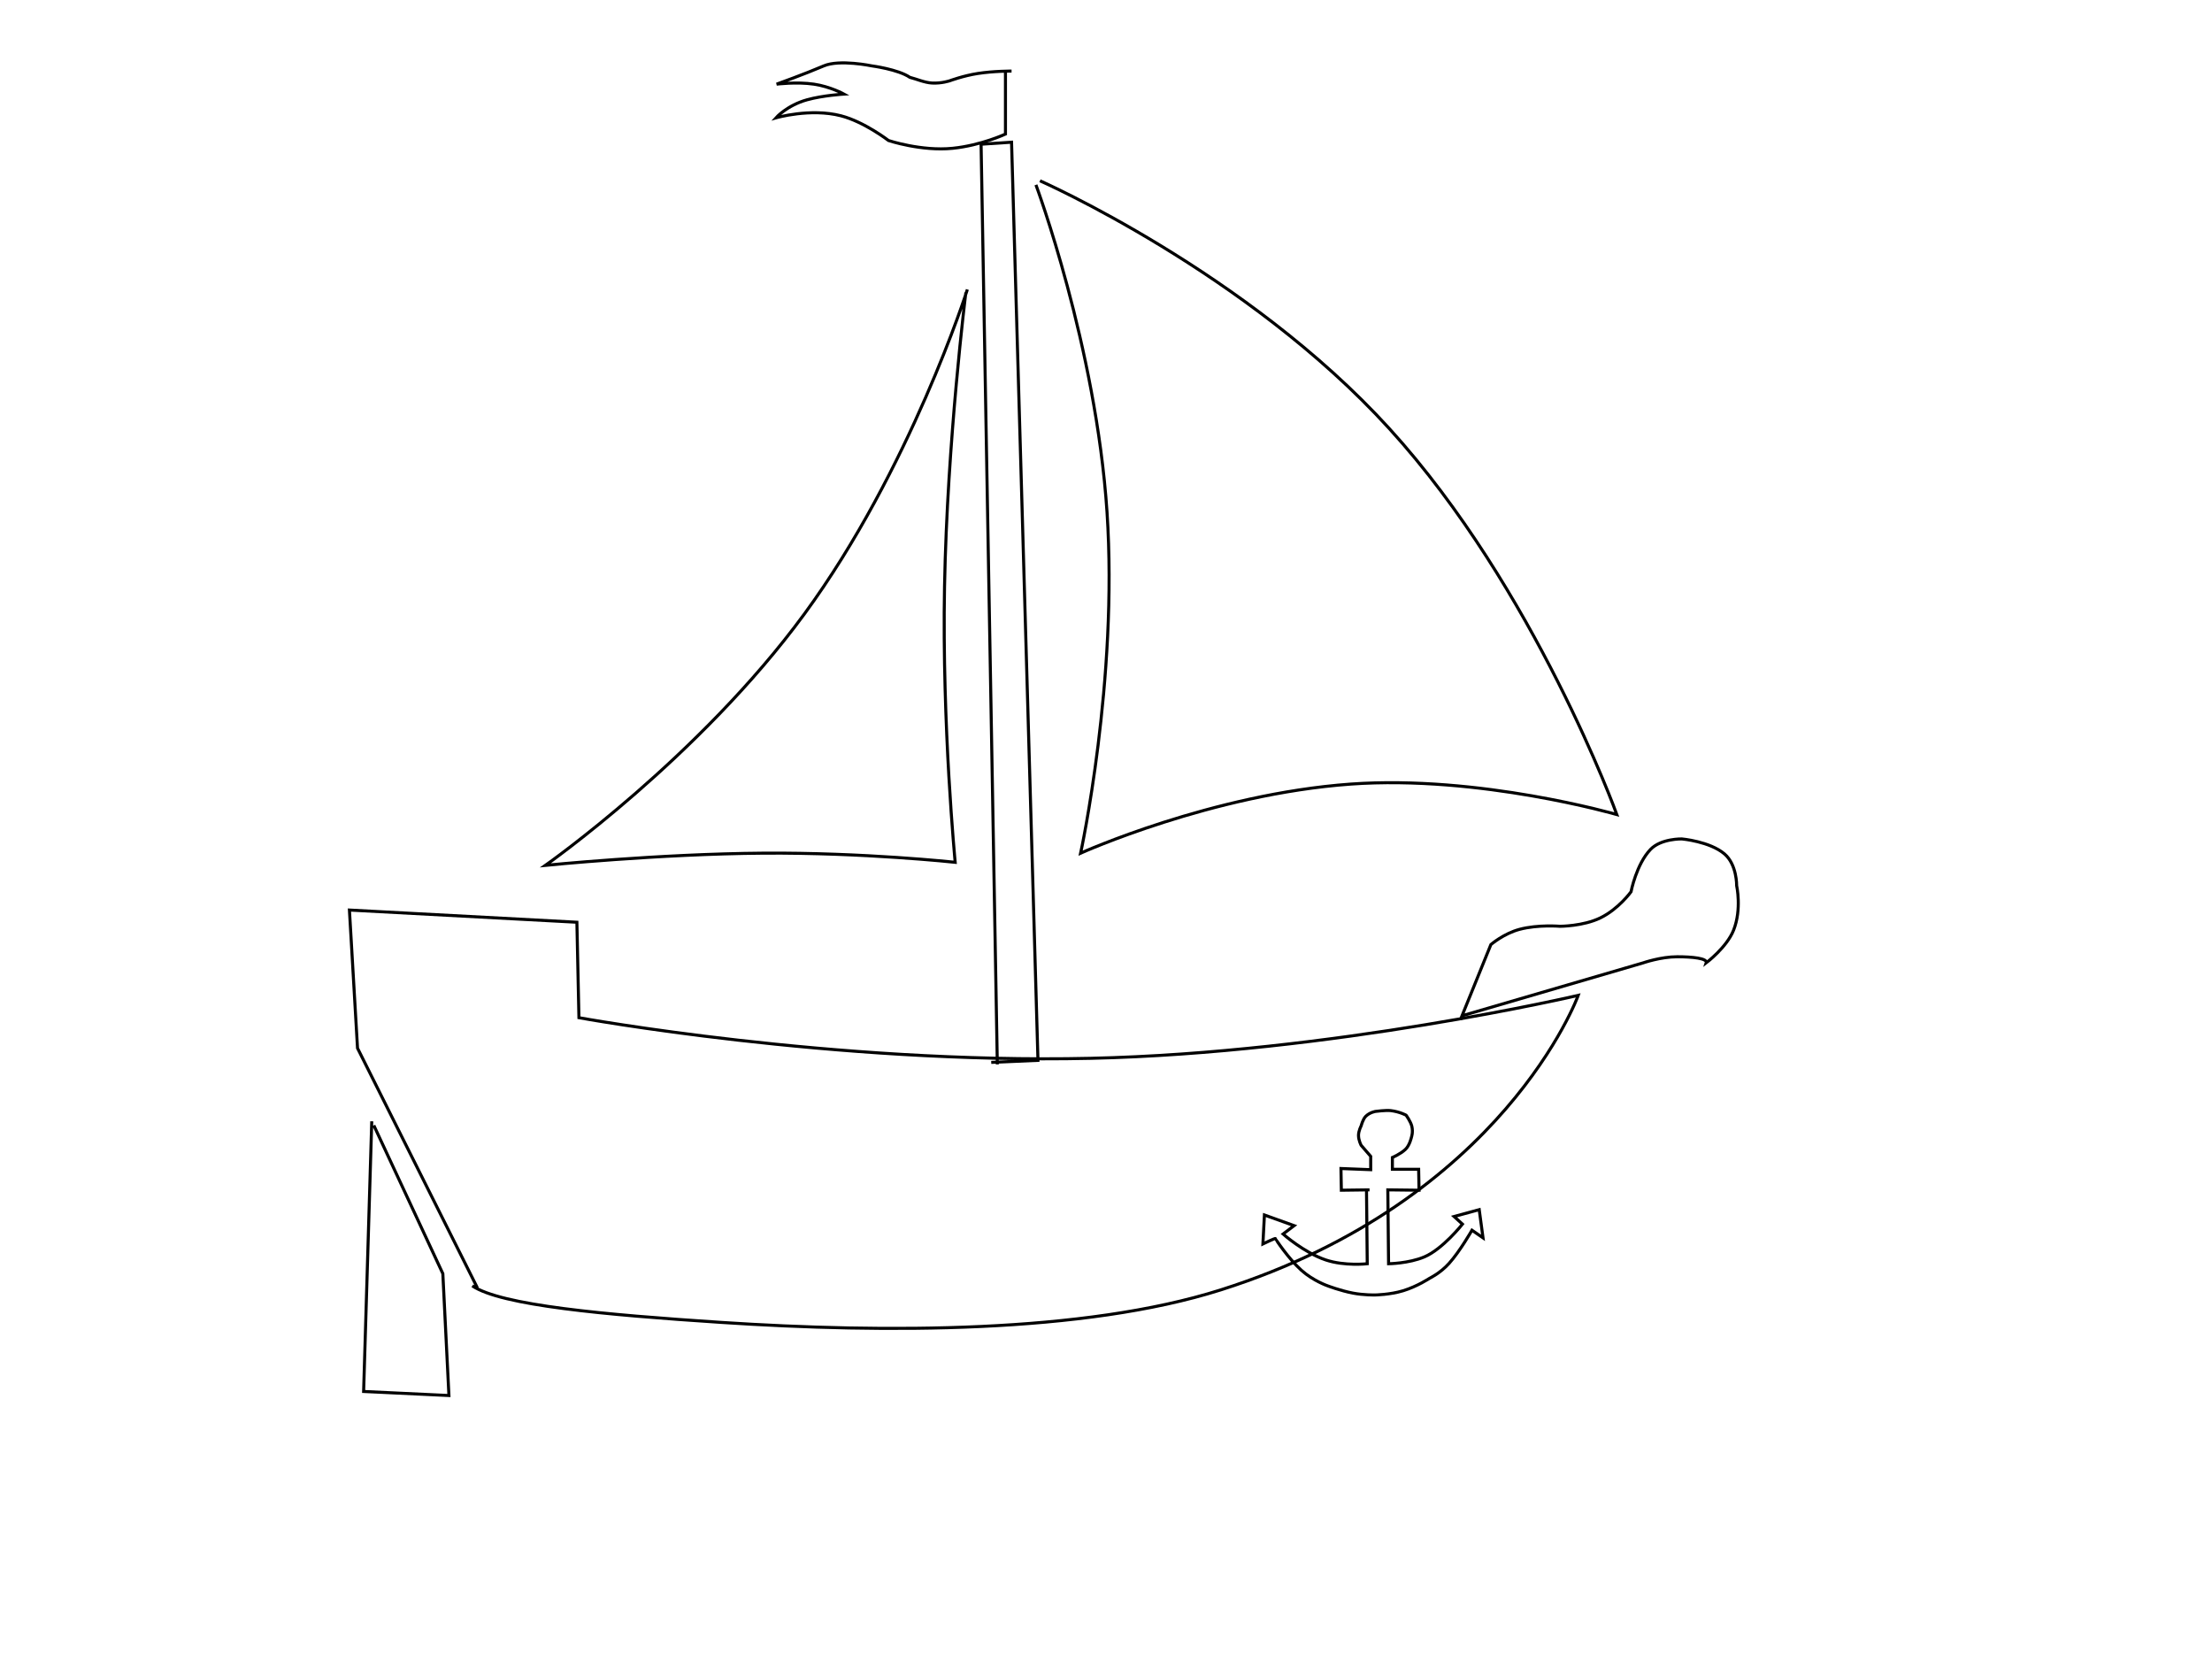
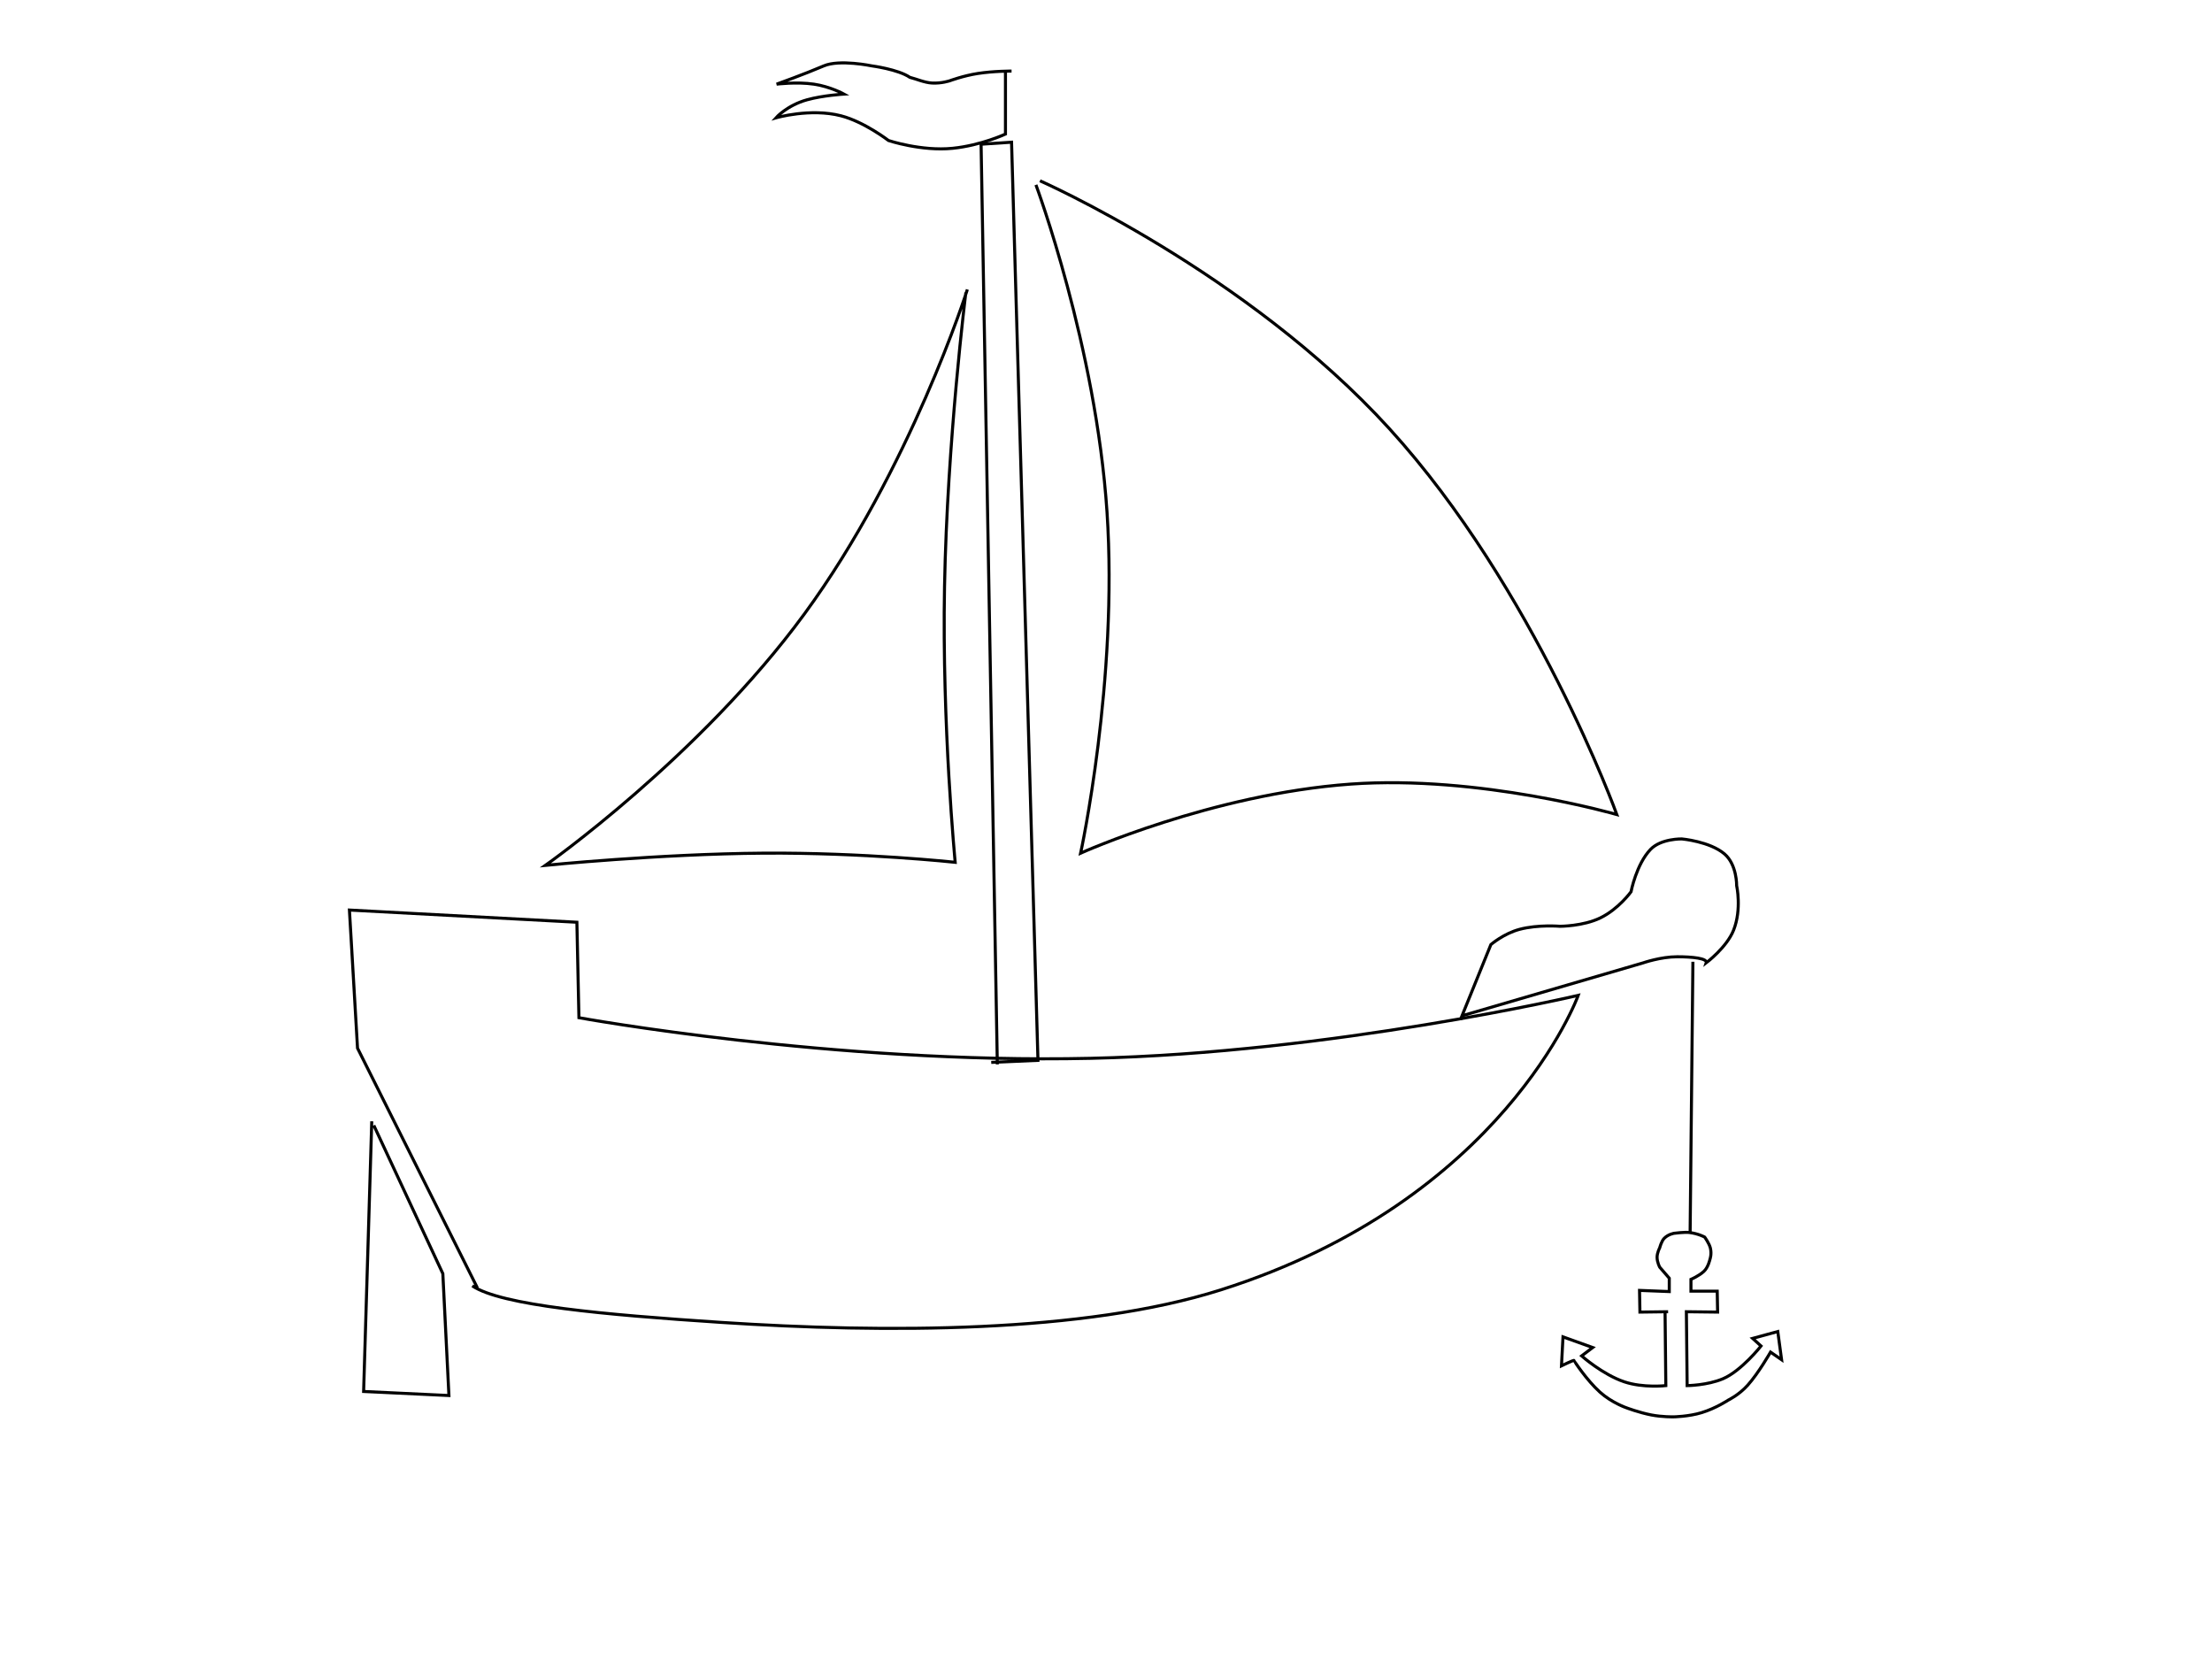
<svg xmlns="http://www.w3.org/2000/svg" width="8.067in" height="6.111in" viewBox="0 0 726 550">
-   <path id="anchor" fill="none" stroke="black" stroke-width="1" d="M 448.50,390.25            C 448.50,390.25 448.75,414.75 448.75,414.75              448.75,414.75 441.33,415.59 435.12,413.50              428.01,411.11 421.12,405.00 421.12,405.00              421.12,405.00 424.75,402.25 424.75,402.25              424.75,402.25 415.00,398.75 415.00,398.75              415.00,398.75 414.50,408.25 414.50,408.25              414.50,408.25 418.62,406.25 418.62,406.50              418.62,406.63 422.78,412.96 427.12,416.88              431.00,420.37 435.75,422.00 435.75,422.00              435.75,422.00 439.88,423.58 444.00,424.38              447.59,425.07 451.25,425.00 451.25,425.00              451.25,425.00 456.23,424.93 460.50,423.62              465.21,422.19 469.25,419.50 469.25,419.50              469.25,419.50 472.75,417.83 475.62,414.62              479.18,410.66 483.12,403.75 483.12,403.75              483.12,403.75 486.75,406.25 486.75,406.25              486.75,406.25 485.50,397.00 485.50,397.00              485.50,397.00 477.25,399.25 477.25,399.25              477.25,399.25 480.00,401.75 480.00,401.75              480.00,401.75 473.51,409.96 467.50,412.50              462.32,414.69 455.75,414.75 455.75,414.75              455.75,414.75 455.50,390.50 455.50,390.50              455.50,390.50 465.75,390.62 465.75,390.62              465.75,390.62 465.62,383.75 465.62,383.75              465.62,383.75 457.00,383.75 457.00,383.75              457.00,383.75 457.00,379.88 457.00,379.88              457.00,379.88 459.58,378.79 461.25,377.25              462.68,375.93 463.25,373.25 463.25,373.25              463.25,373.25 463.86,371.62 463.38,369.62              462.99,368.04 461.50,366.00 461.50,366.00              461.50,366.00 459.46,364.87 456.50,364.50              454.93,364.30 451.50,364.75 451.50,364.75              451.50,364.75 449.61,365.02 448.25,366.38              447.31,367.31 446.75,369.50 446.75,369.50              446.75,369.50 445.88,371.12 445.88,372.62              445.88,374.29 446.75,375.88 446.75,375.88              446.75,375.88 449.88,379.50 449.88,379.50              449.88,379.50 449.88,383.88 449.88,383.88              449.88,383.88 440.12,383.50 440.12,383.50              440.12,383.50 440.25,390.62 440.25,390.62              440.25,390.62 449.50,390.50 449.50,390.50" />
+   <path id="anchor" fill="none" stroke="black" stroke-width="1" d="M 546.50,430.25            C 546.50,430.25 546.75,454.75 546.75,454.75              546.75,454.75 539.33,455.59 533.12,453.50              526.01,451.11 519.12,445.00 519.12,445.00              519.12,445.00 522.75,442.25 522.75,442.25              522.75,442.25 513.00,438.75 513.00,438.75              513.00,438.75 512.50,448.25 512.50,448.25              512.50,448.25 516.62,446.25 516.62,446.50              516.62,446.63 520.78,452.96 525.12,456.88              529.00,460.37 533.75,462.00 533.75,462.00              533.75,462.00 537.88,463.58 542.00,464.38              545.59,465.07 549.25,465.00 549.25,465.00              549.25,465.00 554.23,464.93 558.50,463.62              563.21,462.19 567.25,459.50 567.25,459.50              567.25,459.50 570.75,457.83 573.62,454.62              577.18,450.66 581.12,443.75 581.12,443.75              581.12,443.75 584.75,446.25 584.75,446.25              584.75,446.25 583.50,437.00 583.50,437.00              583.50,437.00 575.25,439.25 575.25,439.25              575.25,439.25 578.00,441.75 578.00,441.75              578.00,441.75 571.51,449.96 565.50,452.50              560.32,454.69 553.75,454.75 553.75,454.75              553.75,454.75 553.50,430.50 553.50,430.50              553.50,430.50 563.75,430.62 563.75,430.62              563.75,430.62 563.62,423.75 563.62,423.75              563.62,423.75 555.00,423.75 555.00,423.75              555.00,423.75 555.00,419.88 555.00,419.88              555.00,419.88 557.58,418.79 559.25,417.25              560.68,415.93 561.25,413.25 561.25,413.25              561.25,413.25 561.86,411.62 561.38,409.62              560.99,408.04 559.50,406.00 559.50,406.00              559.50,406.00 557.46,404.87 554.50,404.50              552.93,404.30 549.50,404.75 549.50,404.75              549.50,404.75 547.61,405.02 546.25,406.38              545.31,407.31 544.75,409.50 544.75,409.50              544.75,409.50 543.88,411.12 543.88,412.62              543.88,414.29 544.75,415.88 544.75,415.88              544.75,415.88 547.88,419.50 547.88,419.50              547.88,419.50 547.88,423.88 547.88,423.88              547.88,423.88 538.12,423.50 538.12,423.50              538.12,423.50 538.25,430.62 538.25,430.62              538.25,430.62 547.50,430.50 547.50,430.50M 555.64,315.64            C 555.64,315.64 554.73,404.36 554.73,404.36" />
  <path id="prow" fill="none" stroke="black" stroke-width="1" d="M 480.00,333.33            C 480.00,333.33 539.33,316.00 539.33,316.00              539.33,316.00 545.06,314.00 550.50,314.00              555.36,314.00 560.50,314.50 560.00,316.00              560.00,316.00 566.76,310.92 569.00,305.25              571.72,298.37 570.00,290.67 570.00,290.67              570.00,290.67 570.12,283.76 566.00,280.25              561.17,276.14 552.00,275.33 552.00,275.33              552.00,275.33 545.20,275.17 541.75,278.75              537.06,283.63 535.33,292.67 535.33,292.67              535.33,292.67 531.25,298.34 525.25,301.25              519.59,304.00 512.00,304.00 512.00,304.00              512.00,304.00 504.82,303.39 498.75,305.00              493.56,306.37 489.33,310.00 489.33,310.00              489.33,310.00 479.33,334.67 479.33,334.67" />
  <path id="large-sail" fill="none" stroke="black" stroke-width="1" d="M 340.00,60.67            C 340.00,60.67 359.69,113.52 363.33,168.00              367.02,223.18 354.67,280.00 354.67,280.00              354.67,280.00 397.67,260.62 443.33,257.33              485.53,254.30 530.67,267.33 530.67,267.33              530.67,267.33 503.87,193.25 456.00,140.67              409.21,89.27 341.33,59.33 341.33,59.33" />
  <path id="small-sail" fill="none" stroke="black" stroke-width="1" d="M 317.00,96.00            C 317.00,96.00 310.90,144.64 310.00,192.50              309.15,238.08 313.50,283.00 313.50,283.00              313.50,283.00 283.35,279.76 250.50,280.00              216.13,280.26 179.00,284.00 179.00,284.00              179.00,284.00 229.58,248.48 264.00,201.50              298.82,153.98 317.50,95.00 317.50,95.00" />
  <path id="flag" fill="none" stroke="black" stroke-width="1" d="M 330.00,23.33            C 330.00,23.33 330.00,44.00 330.00,44.00              330.00,44.00 322.01,47.72 312.67,48.67              302.39,49.71 291.62,46.12 291.62,46.12              291.62,46.12 283.66,39.98 276.00,38.00              265.98,35.40 254.67,38.67 254.67,38.67              254.67,38.67 258.25,34.59 264.88,32.75              270.07,31.31 277.00,30.88 277.00,30.88              277.00,30.88 272.52,28.42 267.12,27.62              261.46,26.79 254.88,27.62 254.88,27.62              254.88,27.62 264.01,24.35 270.38,21.62              275.55,19.41 286.12,21.62 286.12,21.62              286.12,21.62 294.75,22.75 298.62,25.38              300.80,25.94 303.43,27.11 305.88,27.25              309.02,27.43 311.75,26.50 311.75,26.50              311.75,26.50 316.16,24.86 320.88,24.12              326.24,23.29 332.00,23.33 332.00,23.33" />
  <path id="mast" fill="none" stroke="black" stroke-width="1" d="M 325.33,348.67            C 325.33,348.67 340.67,348.00 340.67,348.00              340.67,348.00 332.00,46.67 332.00,46.67              332.00,46.67 322.00,47.33 322.00,47.33              322.00,47.33 327.33,349.33 327.33,349.33" />
  <path id="rudder" fill="none" stroke="black" stroke-width="1" d="M 122.67,369.33            C 122.67,369.33 145.33,418.00 145.33,418.00              145.33,418.00 147.33,458.00 147.33,458.00              147.33,458.00 119.33,456.67 119.33,456.67              119.33,456.67 122.00,368.00 122.00,368.00" />
  <path id="hull" fill="none" stroke="black" stroke-width="1" d="M 155.00,422.00            C 164.45,428.42 198.32,431.48 236.67,434.00              290.34,437.53 355.68,437.60 400.67,423.33              493.63,393.85 518.00,326.67 518.00,326.67              518.00,326.67 437.18,345.56 358.00,347.33              273.37,349.23 190.00,334.00 190.00,334.00              190.00,334.00 189.33,302.67 189.33,302.67              189.33,302.67 114.67,298.67 114.67,298.67              114.67,298.67 117.33,344.00 117.33,344.00              117.33,344.00 156.67,422.67 156.67,422.67" />
</svg>
